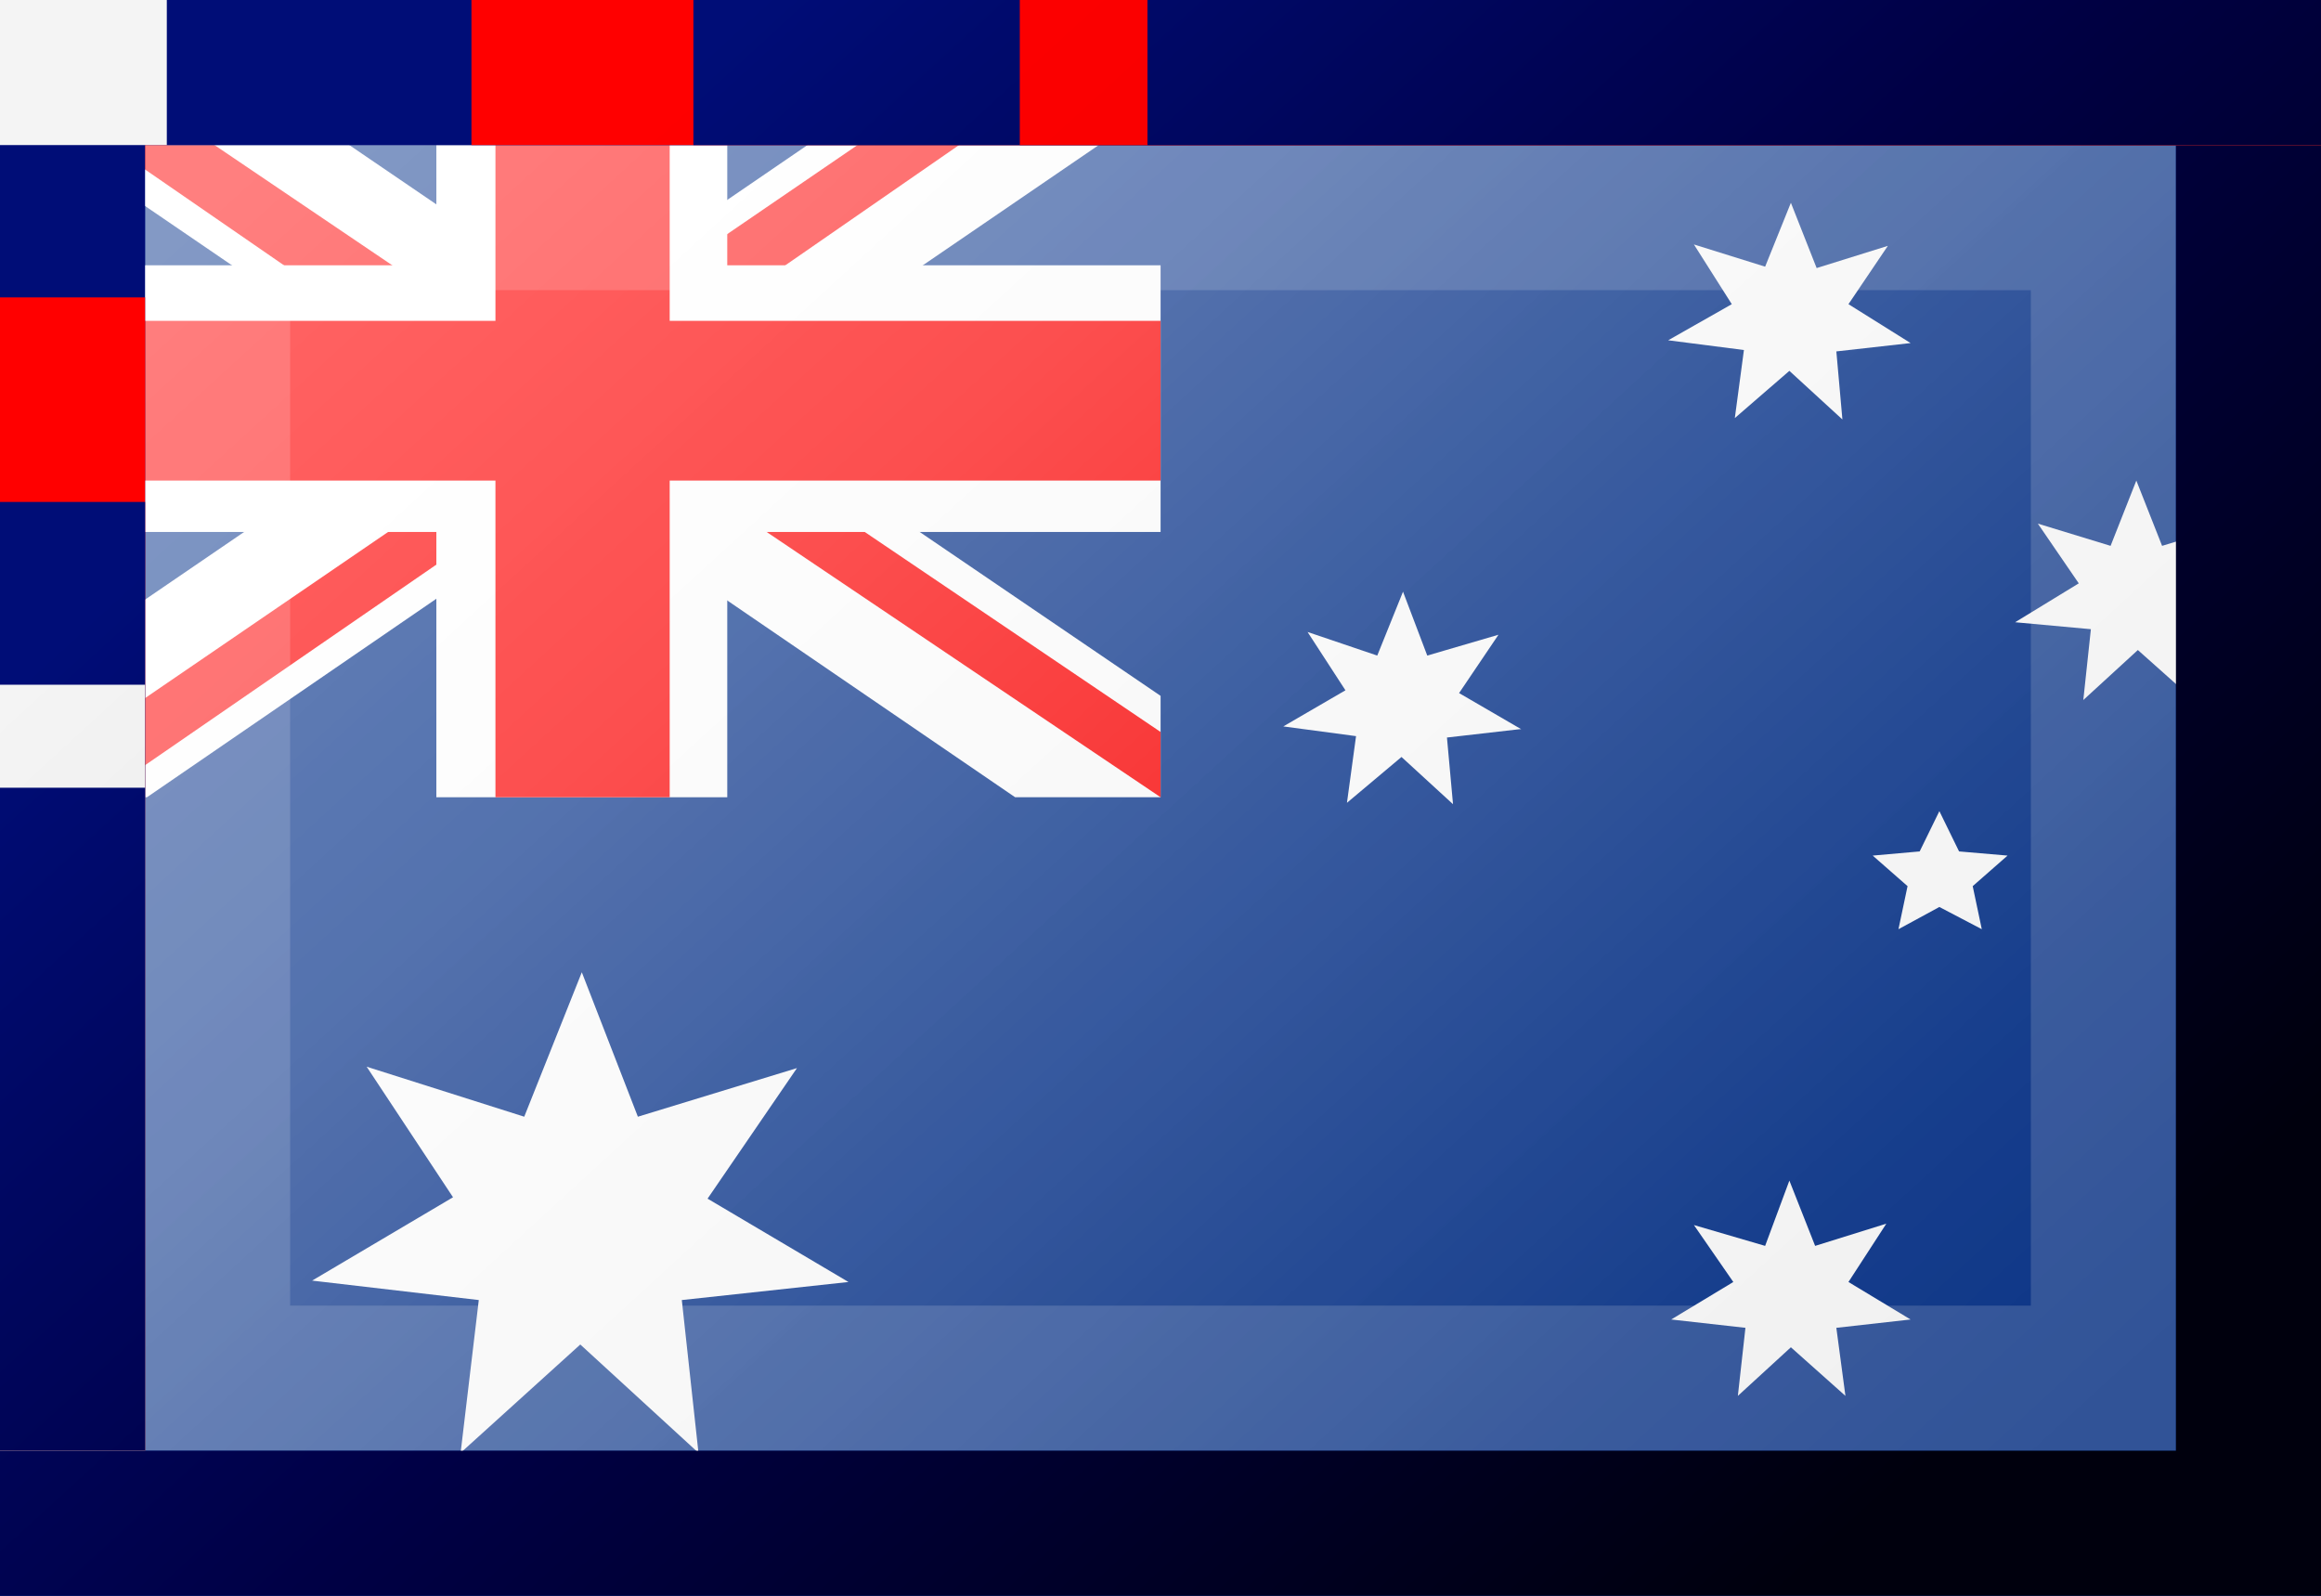
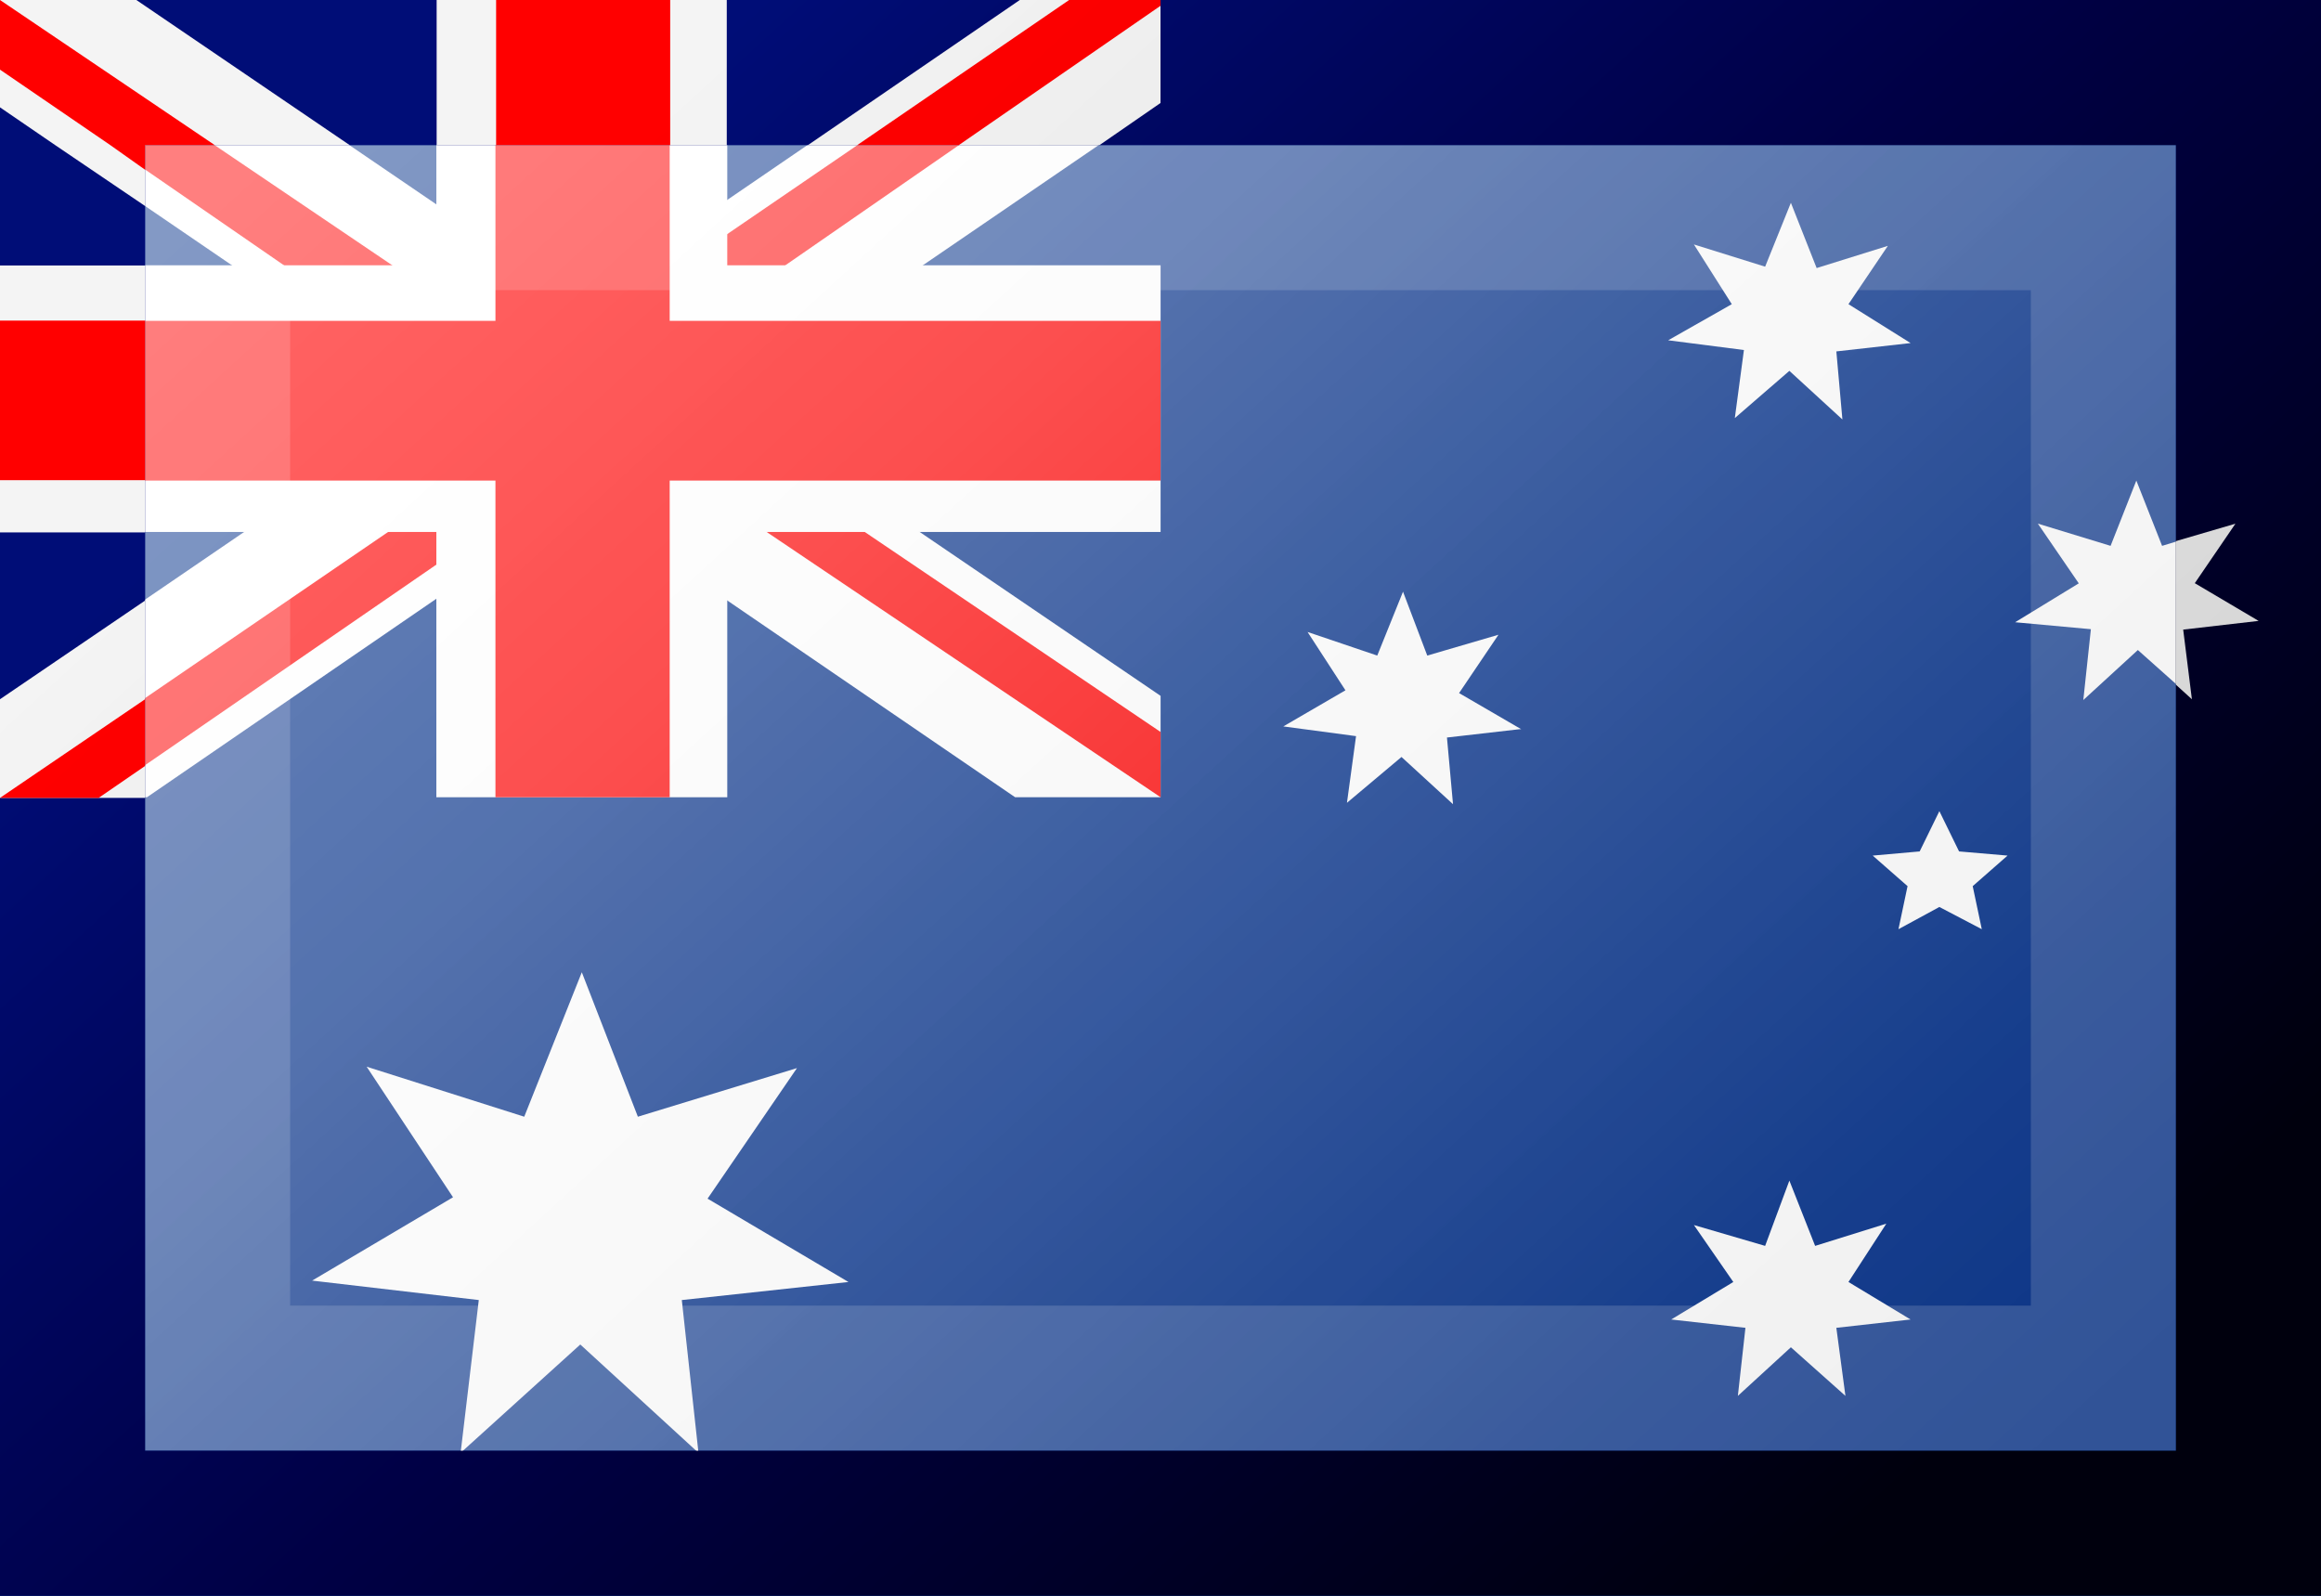
<svg xmlns="http://www.w3.org/2000/svg" xmlns:xlink="http://www.w3.org/1999/xlink" width="16" height="11" viewBox="0 0 16 11">
  <defs>
    <linearGradient id="fau-gloss" gradientUnits="userSpaceOnUse" x1="1.352" y1="1.476" x2="11.384" y2="12.430">
      <stop offset="0.000" stop-color="#fff" stop-opacity="0.400" />
      <stop offset="0.308" stop-color="#fff" stop-opacity="0.314" />
      <stop offset="0.856" stop-color="#fff" stop-opacity="0.061" />
      <stop offset="1.000" stop-color="#fff" stop-opacity="0.021" />
    </linearGradient>
    <linearGradient id="fau-shade" gradientUnits="userSpaceOnUse" x1="2.739" y1="2.991" x2="11.482" y2="12.537">
      <stop offset="0.000" stop-color="#000" stop-opacity="0.000" />
      <stop offset="1.000" stop-color="#000" stop-opacity="0.060" />
    </linearGradient>
-     <linearGradient id="fau-edge" gradientUnits="userSpaceOnUse" x1="2.391" y1="2.611" x2="11.076" y2="12.094">
-       <stop offset="0" stop-color="#ff0000" />
-       <stop offset="0.463" stop-color="#f20000" />
-       <stop offset="1" stop-color="#dd0000" />
-     </linearGradient>
-     <linearGradient id="fau-edge1" gradientUnits="userSpaceOnUse" x1="2.391" y1="2.611" x2="11.076" y2="12.094">
+     <linearGradient id="fau-edge" x1="2.39" x2="11.08" y1="2.61" y2="12.09" gradientUnits="userSpaceOnUse">
      <stop offset="0" stop-color="#000d77" />
-       <stop offset="0.463" stop-color="#000045" />
+       <stop offset=".46" stop-color="#000045" />
      <stop offset="1" stop-color="#00000d" />
    </linearGradient>
-     <linearGradient id="fau-edge2" gradientUnits="userSpaceOnUse" x1="2.391" y1="2.611" x2="11.076" y2="12.094">
+     <linearGradient id="fau-edge1" x1="2.39" x2="11.08" y1="2.61" y2="12.09" gradientUnits="userSpaceOnUse">
      <stop offset="0" stop-color="#f4f4f4" />
-       <stop offset="0.463" stop-color="#e4e4e4" />
+       <stop offset=".46" stop-color="#e4e4e4" />
      <stop offset="1" stop-color="#d0d0d0" />
+     </linearGradient>
+     <linearGradient id="fau-edge2" x1="2.39" x2="11.08" y1="2.61" y2="12.09" gradientUnits="userSpaceOnUse">
+       <stop offset="0" stop-color="red" />
+       <stop offset=".46" stop-color="#f20000" />
+       <stop offset="1" stop-color="#d00" />
    </linearGradient>
    <clipPath id="fau-clip">
      <rect width="16" height="11" />
    </clipPath>
  </defs>
  <g clip-path="url(#fau-clip)">
    <g id="fau-art">
      <g transform="scale(1.04447 0.95743)">
        <path fill="#08348c" d="M0 0h15.32v11.49H0z" />
        <path fill="#fff" d="m.9 0 2.92 2.17L6.73 0h.93v.74L4.79 2.88l2.87 2.13v.73H6.7L3.83 3.6.97 5.74H0v-.71L2.86 2.9 0 .77V0z" />
        <path fill="red" d="m5.07 3.36 2.59 1.91v.47L4.42 3.36zm-2.2.24.07.42L.65 5.74H0zM7.66 0v.04L4.68 2.29l.02-.53L7.06 0zM0 0l2.86 2.11h-.72L0 .5z" />
        <path fill="#fff" d="M2.88 0v5.74H4.8V0zM0 1.91v1.92h7.66V1.91z" />
        <path fill="red" d="M0 2.31v1.15h7.66V2.31zM3.27 0v5.74h1.15V0z" />
        <path fill="#fff" d="m12.61 9.5-.49.06.06.49-.36-.35-.35.35.05-.49-.49-.06.41-.27-.26-.41.47.15.16-.47.17.47.47-.16-.25.42zm-.08-2.81.06-.31-.23-.22.31-.03.13-.29.13.29.32.03-.23.22.06.31-.28-.16zm-2.5-1.44-.48.06.04.48-.34-.34-.36.33.06-.48-.48-.07.41-.26-.25-.42.46.17.17-.46.16.46.47-.15-.26.42.41.26Zm4.88-.78-.5.06.06.5-.36-.35-.36.36.05-.51-.5-.05.42-.28-.27-.43.48.16.17-.47.17.47.48-.16-.26.43zm-2.3-2-.49.06.04.49-.35-.35-.36.34.06-.49-.5-.07.42-.26-.25-.43.47.16.17-.46.17.47.47-.16-.26.42zM5.6 9.23l-1.1.13.11 1.1-.78-.78-.79.78.12-1.1-1.1-.14.93-.6-.57-.94 1.04.36L3.84 7l.37 1.04 1.05-.35-.59.94z" />
      </g>
    </g>
    <use xlink:href="#fau-art" />
    <use xlink:href="#fau-art" />
    <rect x="1" y="1" width="14" height="9" fill="url(#fau-gloss)" />
    <path d="M1 1h14v9H1zM2 2v7h12V2z" fill="#fff" fill-opacity="0.164" fill-rule="evenodd" />
    <rect x="1" y="1" width="14" height="9" fill="url(#fau-shade)" />
-     <path fill="url(#fau-edge1)" d="M0 0h16v11H0zM1 1v9h14V1z" />
-     <path fill="url(#fau-edge2)" d="M0 0H16V1H0z" />
-     <path fill="url(#fau-edge1)" d="M1.15 0H16V1H1.15z" />
-     <path fill="url(#fau-edge)" d="M0 2.05V10H1V2.05z" />
-     <path fill="url(#fau-edge)" d="M3.25 0H16V1H3.25z" />
-     <path fill="url(#fau-edge1)" d="M0 3.46V10H1V3.46z" />
-     <path fill="url(#fau-edge1)" d="M4.78 0H16V1H4.78z" />
-     <path fill="url(#fau-edge2)" d="M0 4.72V10H1V4.72z" />
-     <path fill="url(#fau-edge)" d="M7.03 0H16V1H7.03z" />
-     <path fill="url(#fau-edge1)" d="M0 5.43V10H1V5.43z" />
-     <path fill="url(#fau-edge1)" d="M7.91 0H16V1H7.91z" />
+     <path fill="url(#fau-edge)" d="M0 0h16v1H0zm16 10v1H0v-1zM1 1v9H0V1zm15 0v9h-1V1z" />
+     <path fill="url(#fau-edge1)" d="m.94 0 1.47 1h3.16l1.46-1H8v.71L7.58 1H.38L0 .74V0zM1 1v4.5H0v-.68l1-.68V1.42L.38 1z" />
+     <path fill="url(#fau-edge2)" d="m1 5.28-.32.22H0l1-.68zM8 0v.04L6.61 1h-.7l1.46-1zM0 0l1.48 1H.76L0 .48zm1 1v.17L.76 1z" />
+     <path fill="url(#fau-edge1)" d="M3.01 0v1h2V0zM0 1.83v1.84h1V1.83z" />
+     <path fill="url(#fau-edge2)" d="M0 2.21v1.1h1v-1.1zM3.42 0v1h1.2V0z" />
+     <path fill="url(#fau-edge1)" d="m15.57 4.28-.52.06.06.48-.11-.1v-.99l.41-.12-.28.41z" />
  </g>
</svg>
